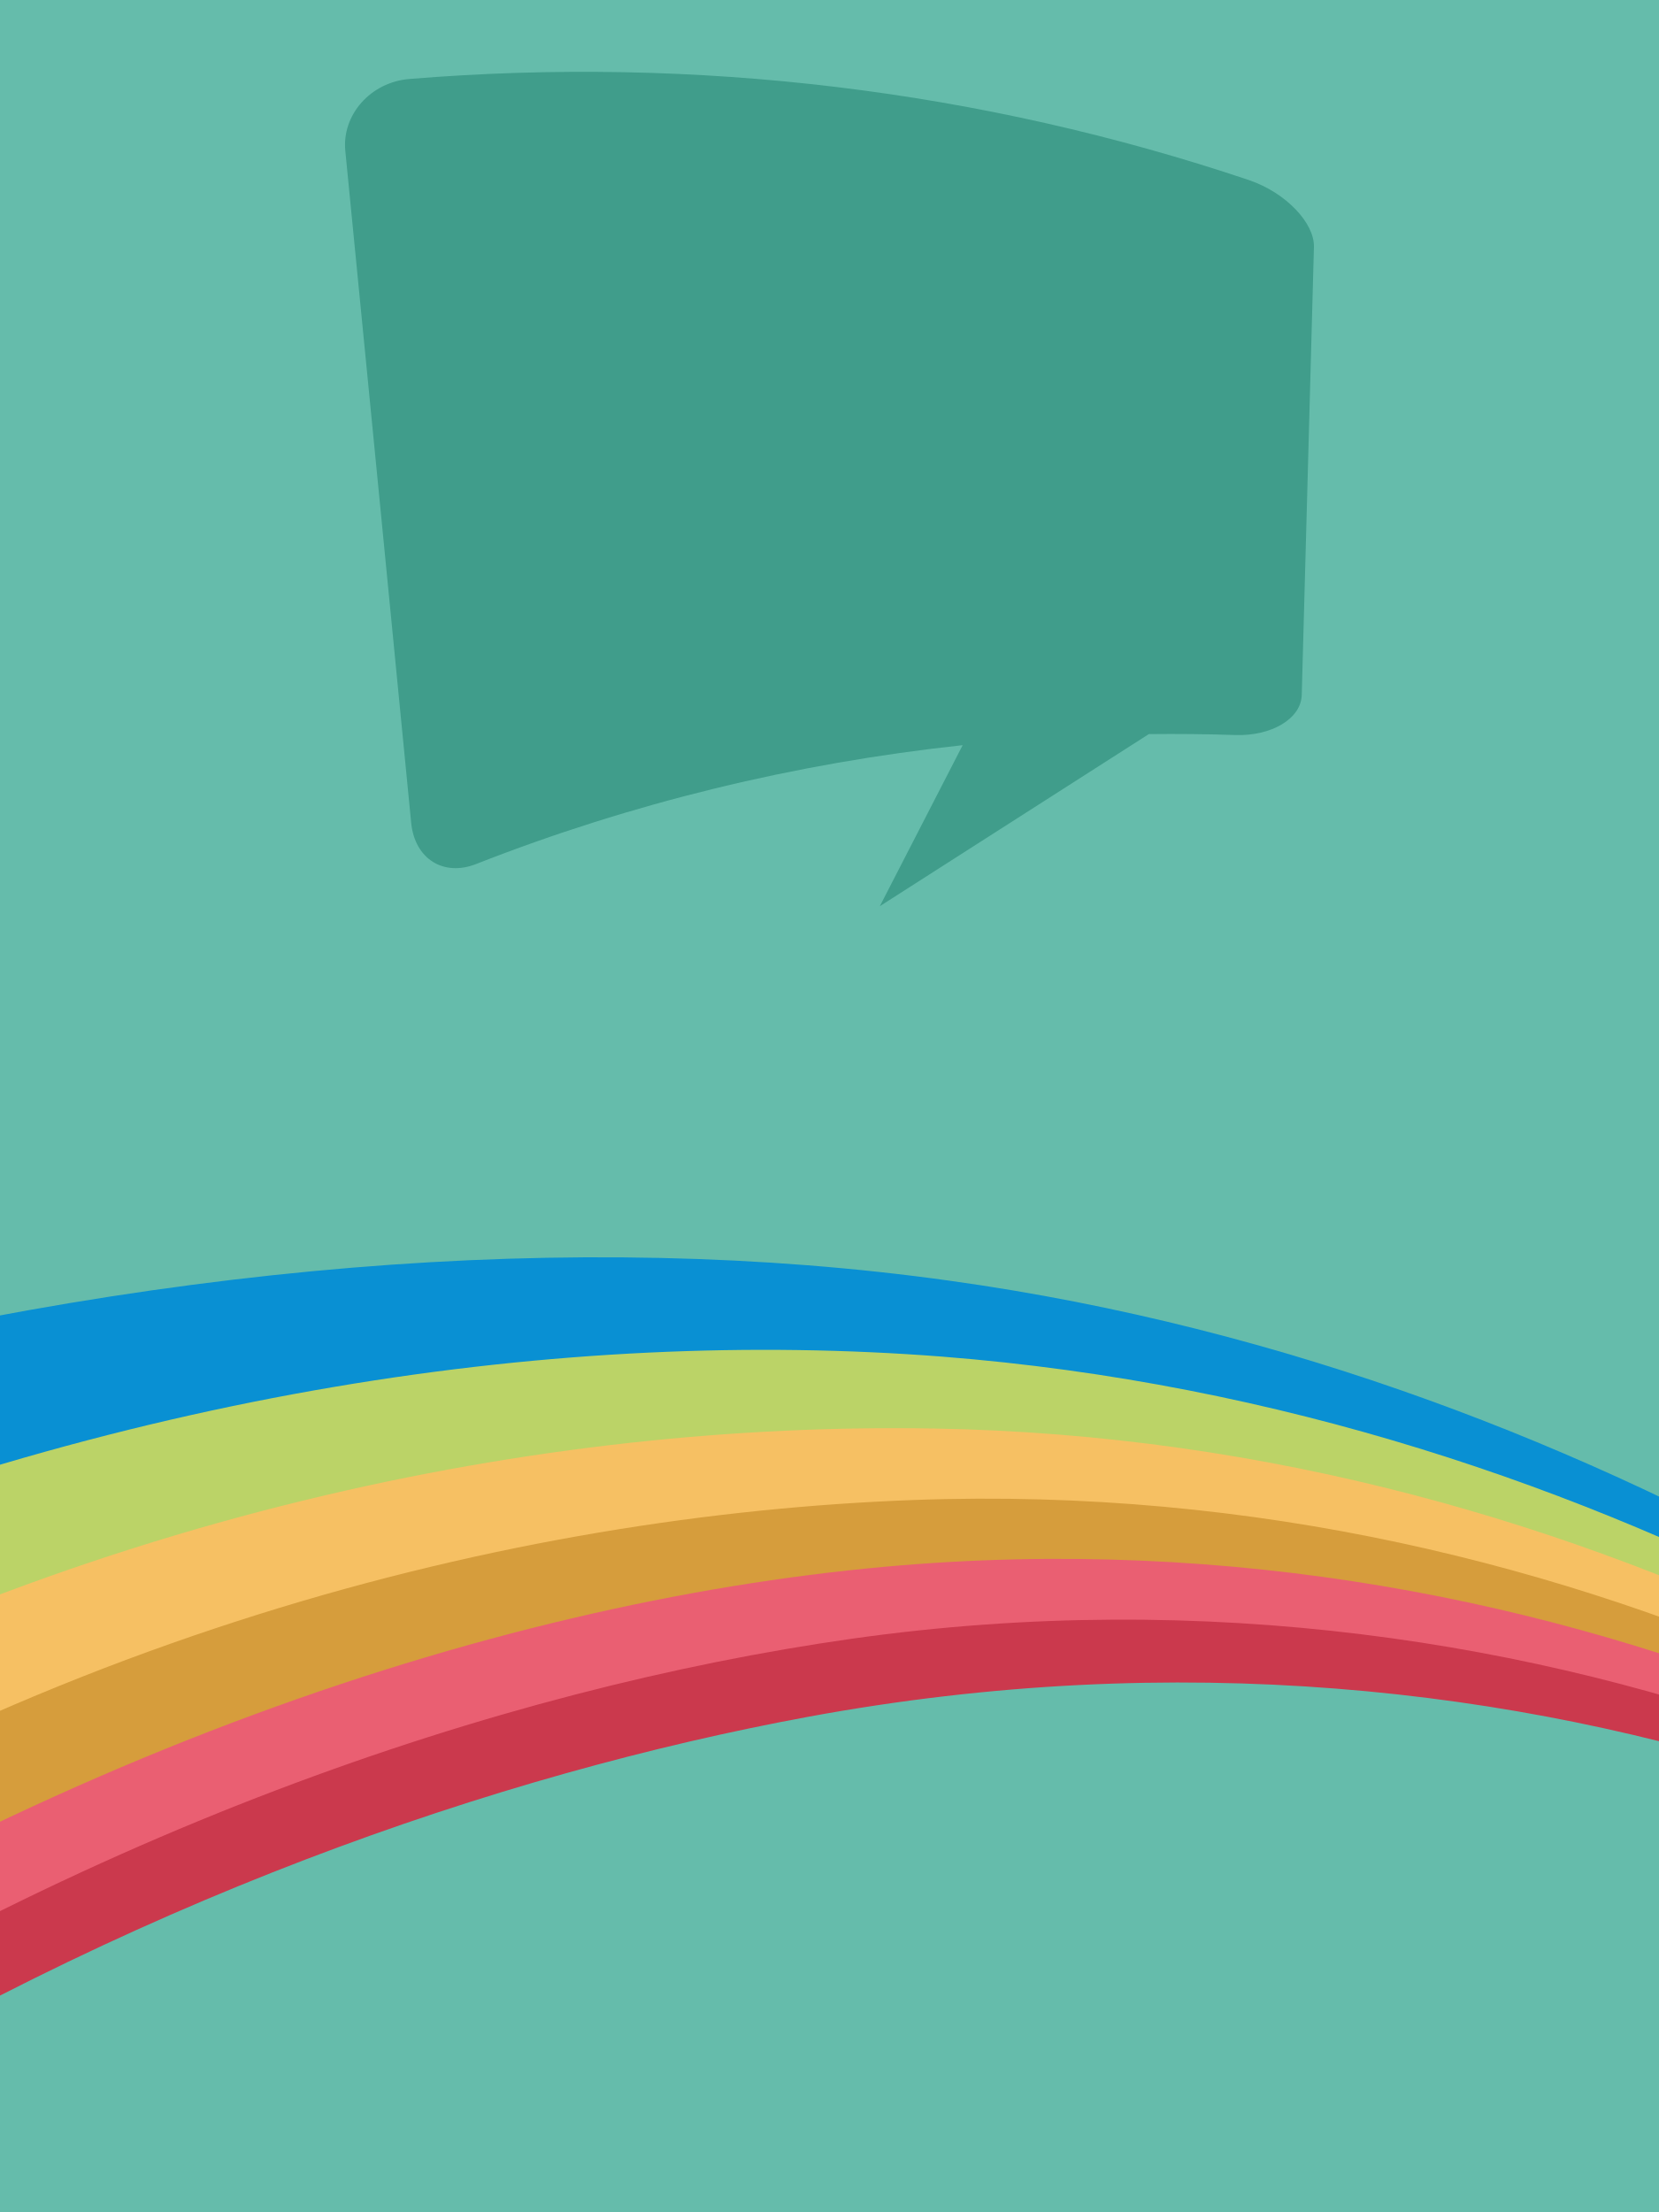
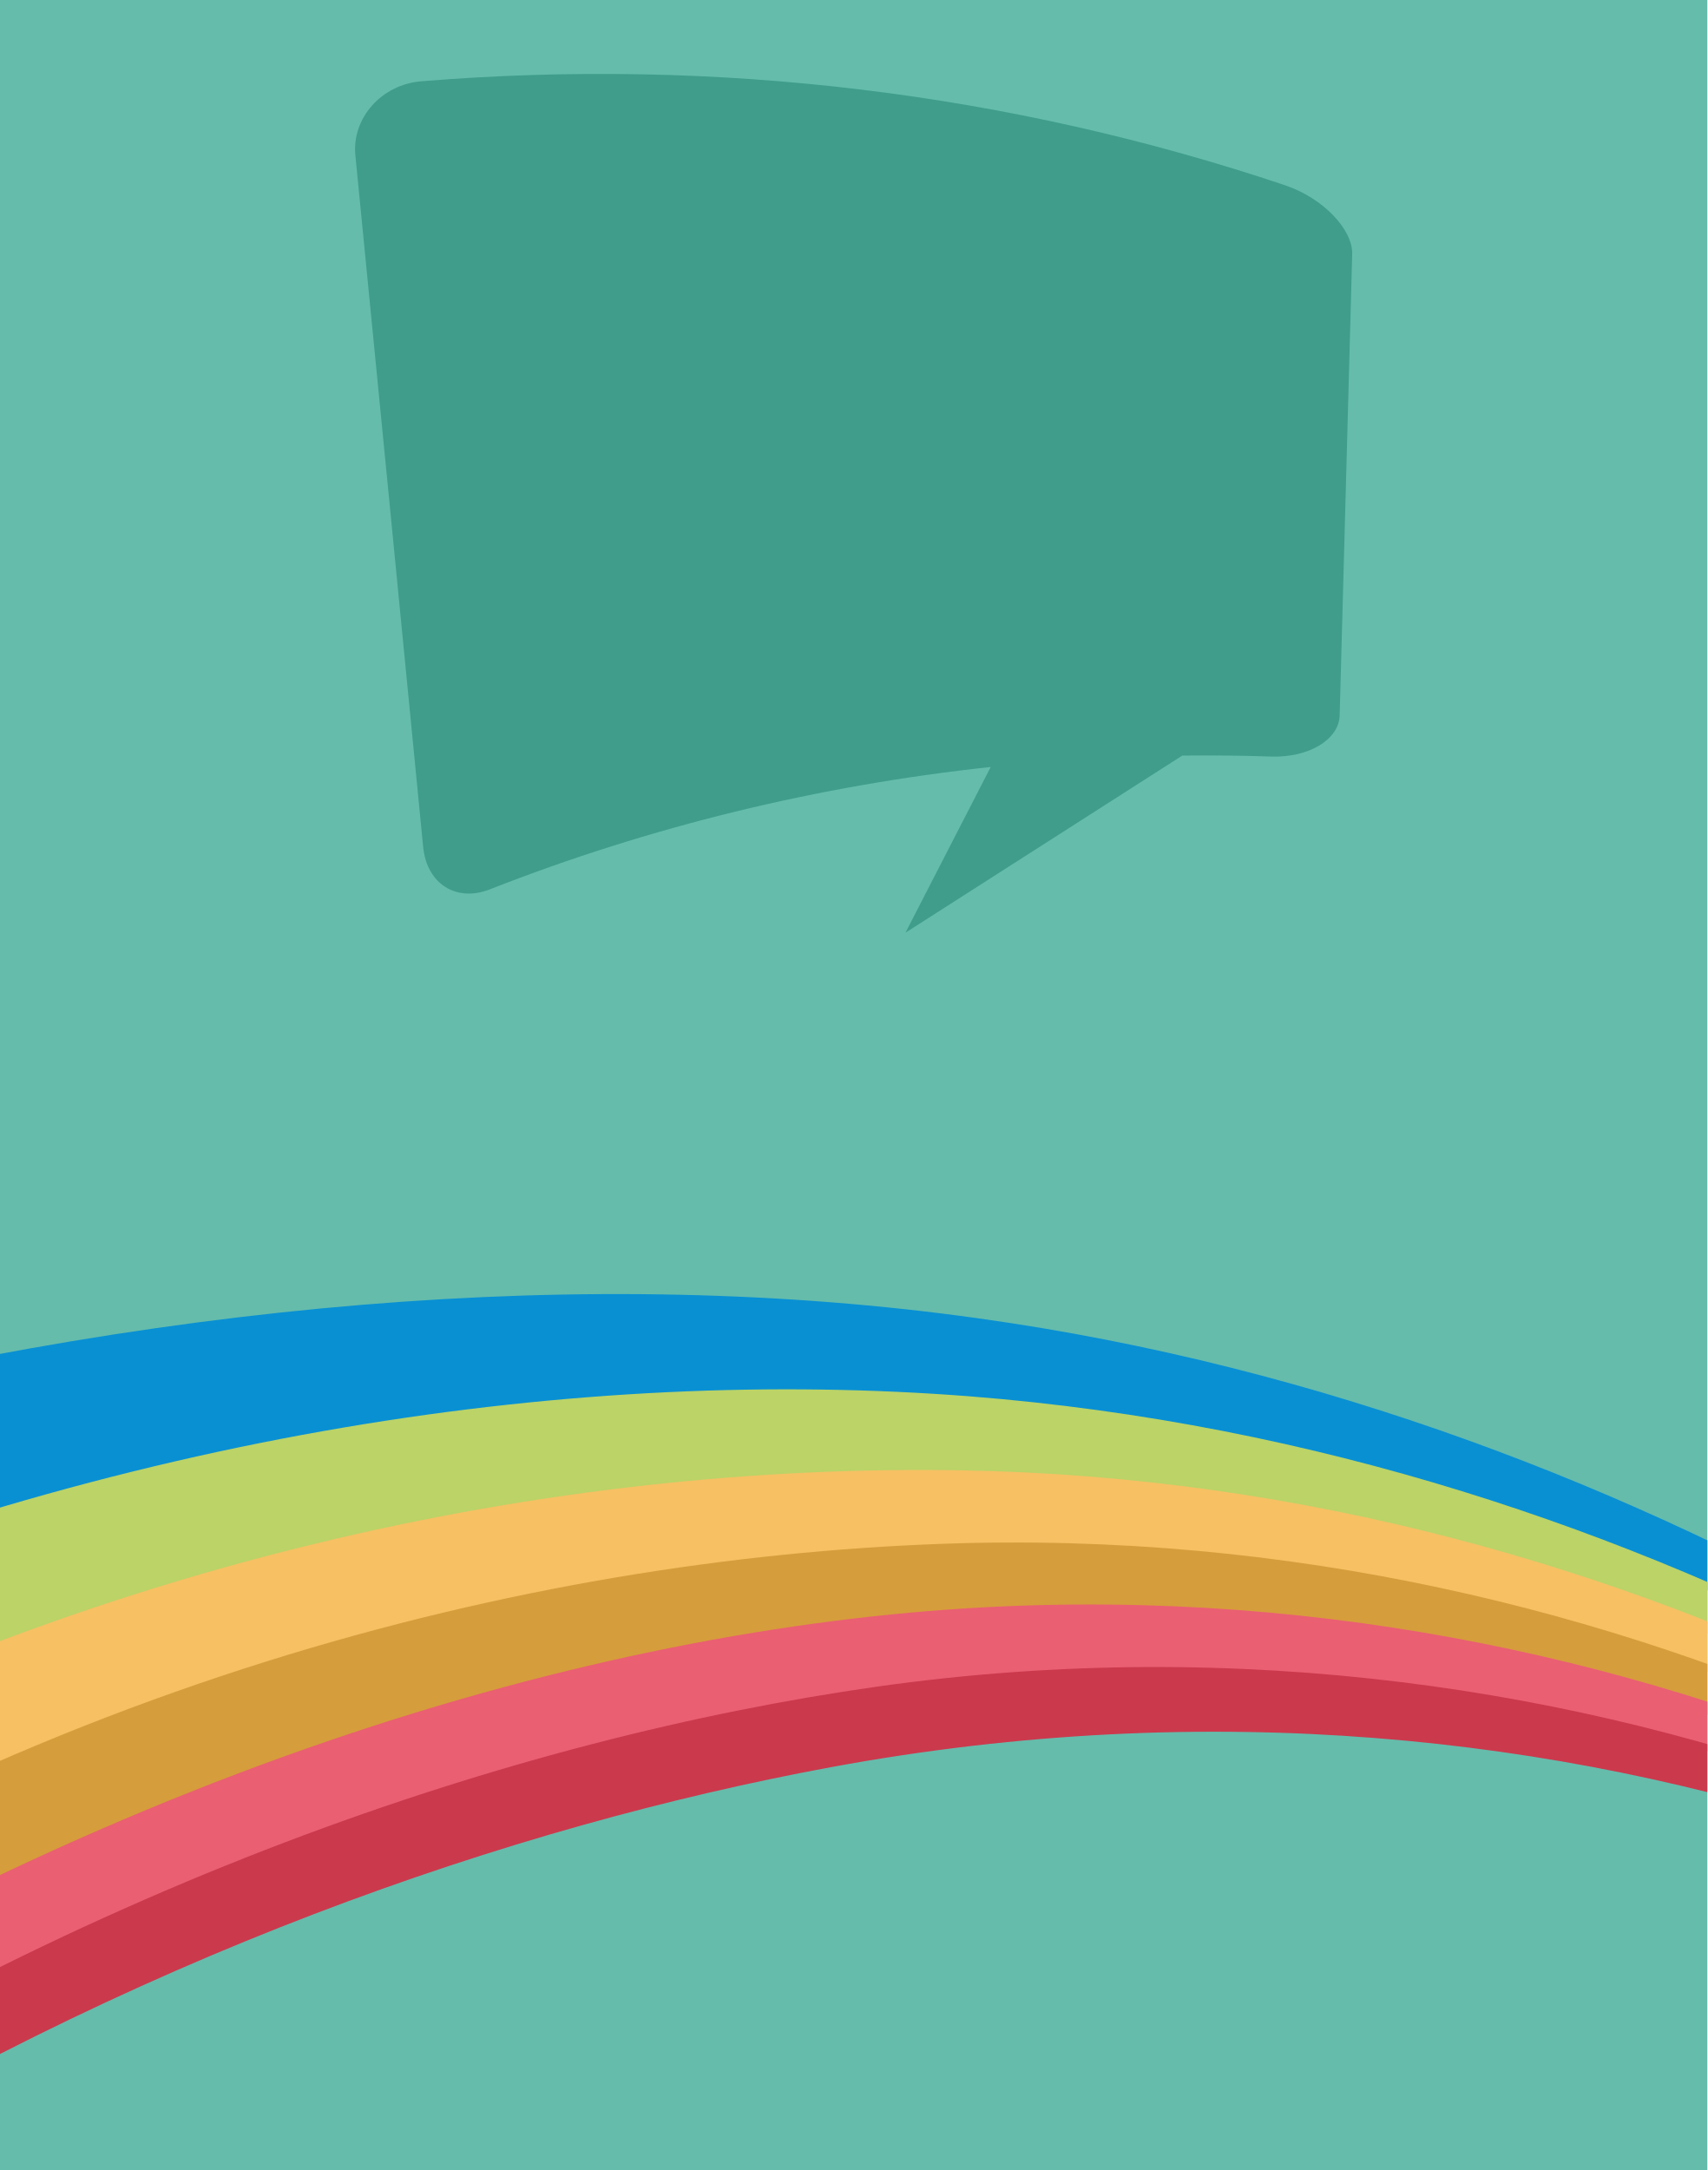
- <svg xmlns="http://www.w3.org/2000/svg" xmlns:xlink="http://www.w3.org/1999/xlink" version="1.1" id="Layer_1" x="0px" y="0px" width="768px" height="1024px" viewBox="0 0 768 1024" style="enable-background:new 0 0 768 1024;" xml:space="preserve">
+ <svg xmlns="http://www.w3.org/2000/svg" xmlns:xlink="http://www.w3.org/1999/xlink" version="1.1" id="Layer_1" x="0px" y="0px" width="768px" height="976px" viewBox="0 0 768 976" style="enable-background:new 0 0 768 976;" xml:space="preserve">
  <g id="Layer_1_1_">
    <g id="background_color">
      <g>
        <polyline style="fill:#65BCAB;" points="0,1027 0,0 768,0 768,1027" />
      </g>
    </g>
    <g id="toolbar" style="display:none;">
      <g style="display:inline;">
        <polyline style="fill:#409D8B;" points="770,1028 770,953 2,953 2,1028" />
      </g>
      <g style="display:inline;">
        <rect x="39" y="968" style="fill:#DDE5CE;" width="86" height="9" />
      </g>
      <g style="display:inline;">
        <rect x="39" y="985" style="fill:#DDE5CE;" width="86" height="9" />
      </g>
      <g style="display:inline;">
        <rect x="38" y="1001" style="fill:#DDE5CE;" width="86" height="9" />
      </g>
    </g>
    <g id="airplsnr" style="display:none;">
      <g id="path1962" style="display:inline;">
        <path style="fill:#DDE5CE;" d="M396 292.607c-0.098-0.375-3.688-21.846-7.98-47.711c-4.292-25.867-7.92-47.27-8.065-47.562 c-0.172-0.342-8.13 3.473-22.24 10.66c-20.614 10.502-22.004 11.283-22.441 12.65c-0.256 0.801-1.528 6.891-2.826 13.5 l-2.36 12.076l-8.917 4.568l-8.918 4.568l-2.977-17.387l-2.977-17.389l-12.193-12.438c-6.706-6.84-12.166-12.533-12.133-12.652 c0.033-0.119 3.993-2.217 8.8-4.66l8.739-4.445l12.434 5.775l12.433 5.777l22.21-11.312c17.321-8.82 22.113-11.443 21.767-11.914 c-0.245-0.332-15.703-16.293-34.351-35.471l-33.906-34.867l11.195-5.704L322.483 93l46.156 29.793l46.156 29.794l30.58-15.545 c21.438-10.895 31.231-15.643 32.755-15.874c1.401-0.213 3.229-0.061 5.2 0.428c3.788 1 6.2 2.9 7.8 6.4 c1.477 3.2 1.6 5.3 0.5 8.583c-1.653 5.031-1.256 4.783-35.645 22.363l-30.992 15.848l-2.57 42.3 c-1.418 23.254-2.891 47.367-3.273 53.584l-0.699 11.301l-11.127 5.664C399.037 291.8 396.1 293.1 396 292.607z" />
      </g>
    </g>
    <g id="word" style="display:none;">
      <g style="display:inline;">
        <rect x="333" y="411" style="fill:none;" width="240" height="54" />
      </g>
      <g style="display:inline;enable-background:new    ;">
        <path style="fill:#DDE5CE;" d="M333.756 437.424c0-0.12 0.012-0.204 0.036-0.252l7.525-24.443 c0.167-0.553 0.632-0.829 1.395-0.829s1.239 0.3 1.4 0.833l7.506 24.5c0 0 0 0.1 0 0.1 c0.012 0 0 0.1 0 0.103c0 0.274-0.156 0.509-0.468 0.703s-0.636 0.291-0.972 0.291c-0.457 0-0.756-0.204-0.9-0.612 l-1.656-5.544h-9.943l-1.668 5.549c-0.097 0.405-0.411 0.607-0.942 0.607c-0.339 0-0.653-0.096-0.943-0.288 C333.9 438 333.8 437.7 333.8 437.424z M338.362 430.224h8.713l-4.342-14.538L338.362 430.224z" />
        <path style="fill:#DDE5CE;" d="M355.176 437.496v-24.517c0-0.576 0.396-0.864 1.188-0.864s1.188 0.3 1.2 0.864v24.517 c0 0.287-0.12 0.516-0.36 0.684c-0.24 0.168-0.516 0.252-0.828 0.252c-0.336 0-0.618-0.084-0.846-0.252 C355.29 438 355.2 437.8 355.2 437.496z" />
        <path style="fill:#DDE5CE;" d="M363.023 437.496v-24.517c0-0.527 0.3-0.815 0.9-0.864h6.372c2.328 0 4.2 0.6 5.6 1.7 c1.428 1.1 2.1 2.9 2.1 5.437c0 3.983-1.872 6.3-5.616 6.947l5.544 10.656c0.096 0.1 0.1 0.3 0.1 0.5 c0 0.312-0.144 0.595-0.432 0.847c-0.288 0.252-0.6 0.378-0.936 0.378c-0.432 0-0.852-0.42-1.26-1.261l-5.544-10.8h-4.572v11.053 c0 0.287-0.12 0.516-0.36 0.684c-0.24 0.168-0.516 0.252-0.828 0.252c-0.336 0-0.618-0.084-0.846-0.252 C363.137 438 363 437.8 363 437.496z M365.399 424.392h4.896c3.6 0 5.4-1.692 5.4-5.076 c0-3.335-1.8-5.004-5.4-5.004h-4.896V424.392z" />
        <path style="fill:#DDE5CE;" d="M382.067 437.496v-24.517c0-0.527 0.336-0.815 1.008-0.864h6.624c2.256 0 4.1 0.6 5.4 1.8 c1.344 1.2 2 3.2 2 5.797v0.359c0 2.641-0.679 4.578-2.034 5.814c-1.356 1.236-3.175 1.854-5.454 1.854h-5.184v9.721 c0 0.287-0.12 0.516-0.36 0.684c-0.24 0.168-0.516 0.252-0.828 0.252c-0.336 0-0.618-0.084-0.846-0.252 C382.181 438 382.1 437.8 382.1 437.496z M384.443 425.724h5.184c1.632 0 2.893-0.456 3.78-1.368 s1.332-2.291 1.332-4.14v-0.433c0-3.647-1.704-5.472-5.112-5.472h-5.184V425.724z" />
        <path style="fill:#DDE5CE;" d="M401.039 437.496v-24.517c0-0.576 0.396-0.864 1.188-0.864s1.188 0.3 1.2 0.864v23.256h10.261 c0.527 0 0.8 0.4 0.8 1.08c0 0.744-0.265 1.116-0.792 1.116h-11.556c-0.289 0-0.541-0.084-0.756-0.252 C401.146 438 401 437.8 401 437.496z" />
        <path style="fill:#DDE5CE;" d="M415.727 437.424c0-0.12 0.012-0.204 0.036-0.252l7.525-24.443 c0.166-0.553 0.632-0.829 1.395-0.829s1.239 0.3 1.4 0.833l7.507 24.5c0 0 0 0.1 0 0.1 c0.012 0 0 0.1 0 0.103c0 0.274-0.156 0.509-0.468 0.703s-0.636 0.291-0.972 0.291c-0.456 0-0.756-0.204-0.9-0.612 l-1.655-5.544h-9.943l-1.669 5.549c-0.097 0.405-0.411 0.607-0.942 0.607c-0.339 0-0.652-0.096-0.943-0.288 C415.871 438 415.7 437.7 415.7 437.424z M420.333 430.224h8.713l-4.342-14.538L420.333 430.224z" />
        <path style="fill:#DDE5CE;" d="M437.146 437.496v-24.48c0-0.6 0.396-0.9 1.188-0.9c0.672 0 1.3 0.6 1.9 1.656l9.72 19.2 v-19.944c0-0.576 0.396-0.864 1.188-0.864s1.188 0.3 1.2 0.864v24.517c0 0.287-0.12 0.516-0.359 0.7 c-0.24 0.168-0.517 0.252-0.828 0.252c-0.601 0-1.129-0.456-1.584-1.368l-10.008-19.476v19.908c0 0.287-0.121 0.516-0.36 0.7 c-0.24 0.168-0.517 0.252-0.828 0.252c-0.336 0-0.618-0.084-0.846-0.252C437.26 438 437.1 437.8 437.1 437.496z" />
        <path style="fill:#DDE5CE;" d="M457.774 437.496v-24.48c0-0.288 0.107-0.51 0.323-0.666c0.217-0.156 0.469-0.234 0.757-0.234 h12.815c0.6 0 0.9 0.3 0.9 1.044c0 0.312-0.078 0.583-0.234 0.811c-0.156 0.229-0.378 0.342-0.666 0.342h-11.52v9.9h5.651 c0.288 0 0.5 0.1 0.7 0.306c0.156 0.2 0.2 0.5 0.2 0.774c0 0.647-0.301 0.972-0.9 0.972h-5.651v9.972h11.52 c0.264 0 0.5 0.1 0.6 0.324c0.167 0.2 0.3 0.5 0.3 0.792c0 0.72-0.301 1.08-0.9 1.08h-12.815 c-0.288 0-0.54-0.084-0.757-0.252C457.882 438 457.8 437.8 457.8 437.496z" />
      </g>
    </g>
    <g id="Layer_8">
	</g>
    <g id="video" style="display:none;">
	</g>
    <path style="fill:#409D8B;" d="M578.345 83.422c-123.957-41.688-256.188-57.738-388.68-46.871 c-18.146 1.414-31.487 16.676-29.805 33.371c10.176 103.7 20.4 207.4 30.5 311.1 c1.69 16.7 15.1 24.9 30.1 18.938c71.891-28.215 147.625-46.651 225.187-54.996L407.3 419.5l124.521-79.66 c13.383-0.141 26.789-0.03 40.2 0.434c16.578 0.5 30.306-7.535 30.595-18.562c1.875-69.125 3.765-138.246 5.64-207.367 C608.574 103.3 595.3 89.2 578.3 83.422z" />
  </g>
  <g id="Layer_2">
    <g>
      <g>
        <defs>
          <rect id="SVGID_1_" width="768" height="1027" />
        </defs>
        <clipPath id="SVGID_2_">
          <use xlink:href="#SVGID_1_" style="overflow:visible;" />
        </clipPath>
        <g id="Layer_4" style="clip-path:url(#SVGID_2_);">
          <g>
            <g>
              <path style="fill:#0990D3;" d="M1138.851 956.7c-83.5-78.5-176.197-156.8-286.301-219.7 c-117.896-67.3-256.199-122.3-412.8-144.1c-172.3-24.104-372-8.2-582 48.6c-165.1 44.6-335.7 93.5-514.2 137.1l-20 163.3 l73.5 9c152.3-78.4 300.7-151.5 445.8-213.604c213.6-91.3 419.5-119.5 593.5-105.6c156.399 12.5 296.4 60.8 414.3 123.5 c111.102 59.1 203.6 134.9 285.9 210.5c77.4 71.1 147.7 143.9 201.5 221.7c0.101 0.2 0.3 0.4 0.4 0.6l6.8 0.8 c-1.7-2.5-3.399-5-5.2-7.5C1285.95 1103.7 1216.5 1029.7 1138.9 956.7z" />
            </g>
            <g>
              <path style="fill:#0066B2;" d="M874.75 735.9c105.601 60.3 194.6 135.5 274.8 210.8 C1069.65 871.5 980.5 796.2 874.8 735.9z" />
            </g>
            <g>
              <path style="fill:#BBD367;" d="M430.95 665.6c156.2 3.2 296.6 45.4 415.5 104c111.397 54.9 205 127.9 287.9 201.4 c75.199 66.7 143.9 136.5 197 211.7l7.103 0.896c-0.103-0.1-0.103-0.196-0.2-0.3c-53.898-77.5-123.8-150.7-201.2-221.7 c-82.5-75.5-175.3-151.5-286.197-210.3c-118.5-62.8-258.303-111-415-123.3c-173.201-13.4-379.399 15.3-592.802 106.9 c-142.3 61.102-287.8 133.898-437.1 212.602l184.4 22.5c77.3-52.4 154.1-100.601 230.6-144.101" />
            </g>
            <g>
              <path style="fill:#F6C063;" d="M-405.05 964.5l103.2 12.6c30.2-22.896 60.5-44.896 90.899-65.896 C9.25 758.8 238.8 704 421.9 697.5c159-5.6 301.6 30.7 420.9 84.7c111.8 50.5 205.8 120.6 288.8 191.9 c74.2 63.7 140.9 129.6 193.3 201.9l6.698 0.8c-52.896-75-121.3-144.197-196.5-211.1 c-82.8-73.604-176.5-146.5-287.896-201.4c-118.7-58.5-259.104-100.396-415.301-103c-178.202-3-396.103 38.3-611.399 161.4" />
            </g>
            <g>
              <path style="fill:#D69D3C;" d="M1132.55 970.9c-83.198-71.604-177.6-141.804-289.3-192.2 c-119.1-53.7-261.398-90.2-420.398-84.3C239.25 701.2 8.9 757-212.05 910.3c-29.1 20.2-58 41.2-86.9 63.104l70.7 8.6 c226.8-158.5 453.7-234.399 637.102-251c162.102-14.6 309.1 16.5 429.9 66.1c112 46 206.8 113 290.8 182.7 c70.9 58.8 136.5 121.7 187.6 190.9l7.198 0.896C1272.15 1099.8 1205.7 1033.8 1132.5 970.9z" />
            </g>
            <g>
              <path style="fill:#EA5F72;" d="M1130.351 974.1C1046.351 904.4 951.5 837.4 839.5 791.4 C718.75 741.8 571.8 710.6 409.6 725.3c-183.4 16.604-410.3 92.4-637.104 251l61.601 7.5 C32.251 851.9 231.7 784.9 394.2 761.8c164.7-23.396 317.2 1.9 441 47.9c111.8 41.5 207.7 106.7 291.9 174.1 c69.3 55.5 133.6 114.2 183.8 180.5l7.2 0.9C1266.851 1095.8 1201.2 1032.9 1130.4 974.1z" />
            </g>
            <g>
              <path style="fill:#CB394D;" d="M1127.351 980.6c-84.101-67.396-180-132.6-291.897-174.1c-123.8-46-276.3-71.2-441-47.9 c-162.6 23.104-362 90.104-560.1 222l53.899 6.604c170.3-106.7 342.3-165.9 485.601-192.4c171.6-31.7 328-13.1 457.7 29.6 c111.302 36.7 207.7 99 292.7 164.8c66.7 51.7 128.2 108 177.9 170.7l9.1 1.1C1260.95 1094.8 1196.7 1036.1 1127.4 980.6 z" />
            </g>
          </g>
        </g>
      </g>
    </g>
  </g>
</svg>
